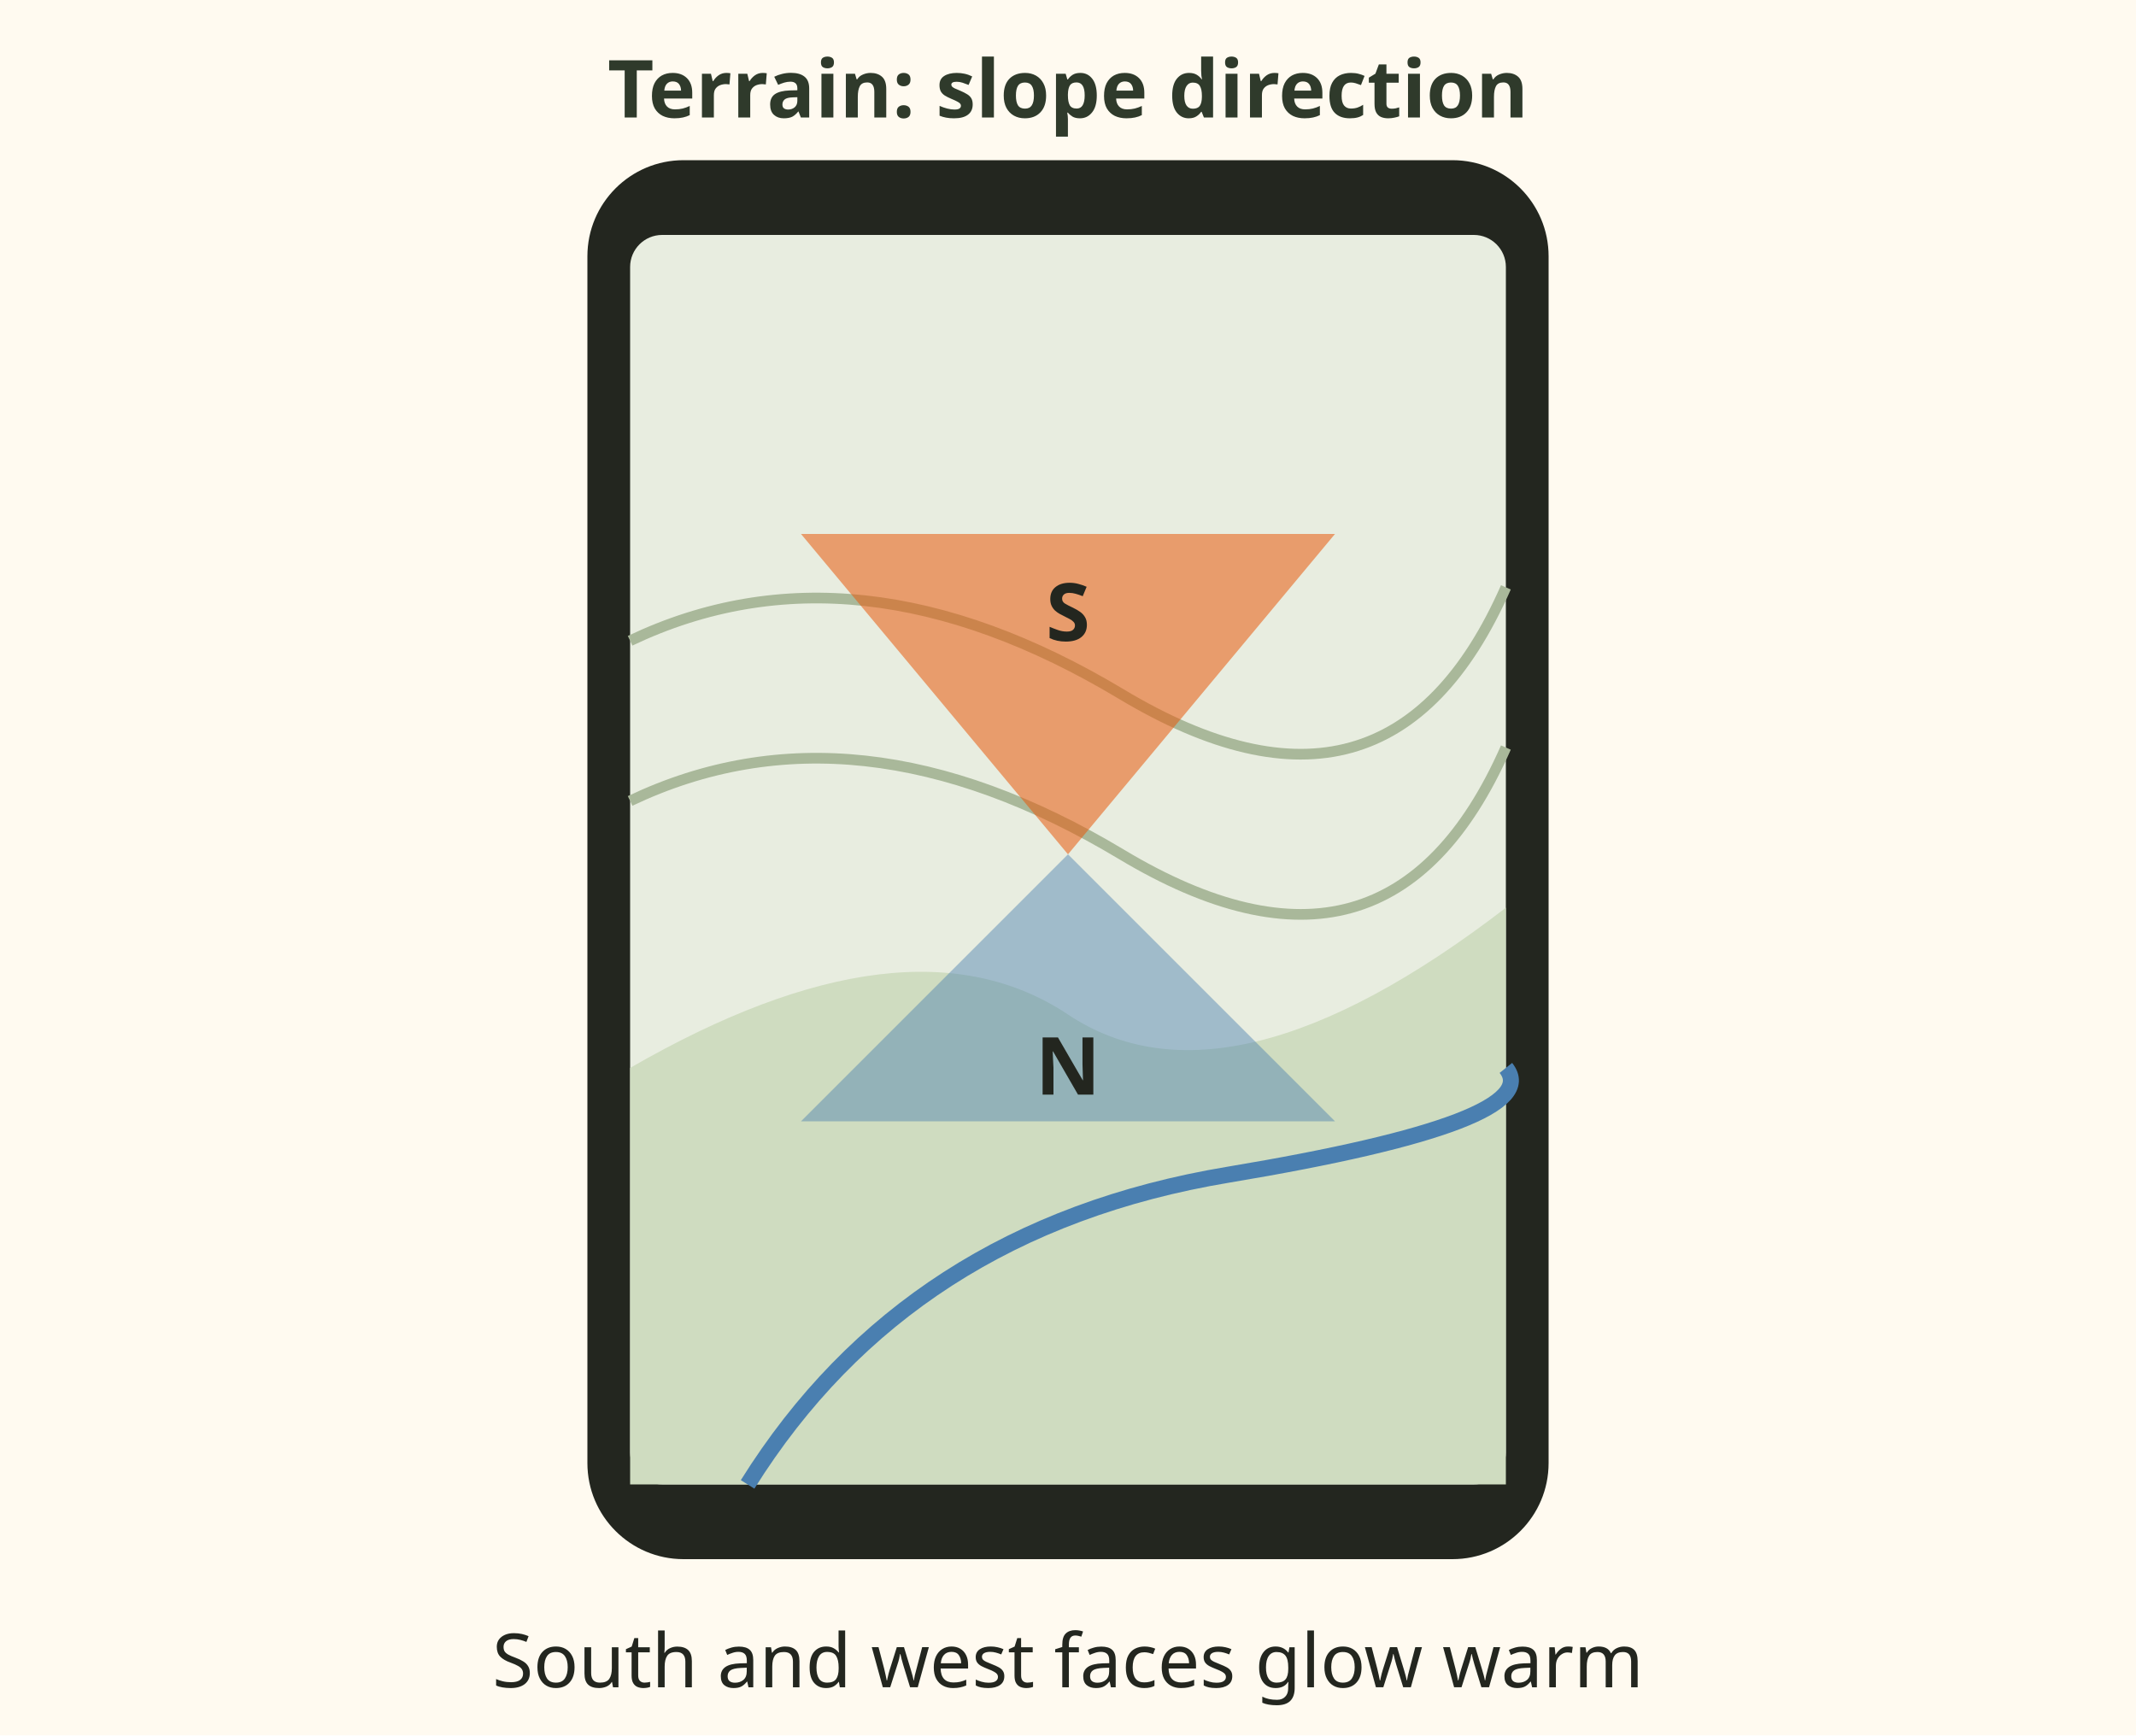
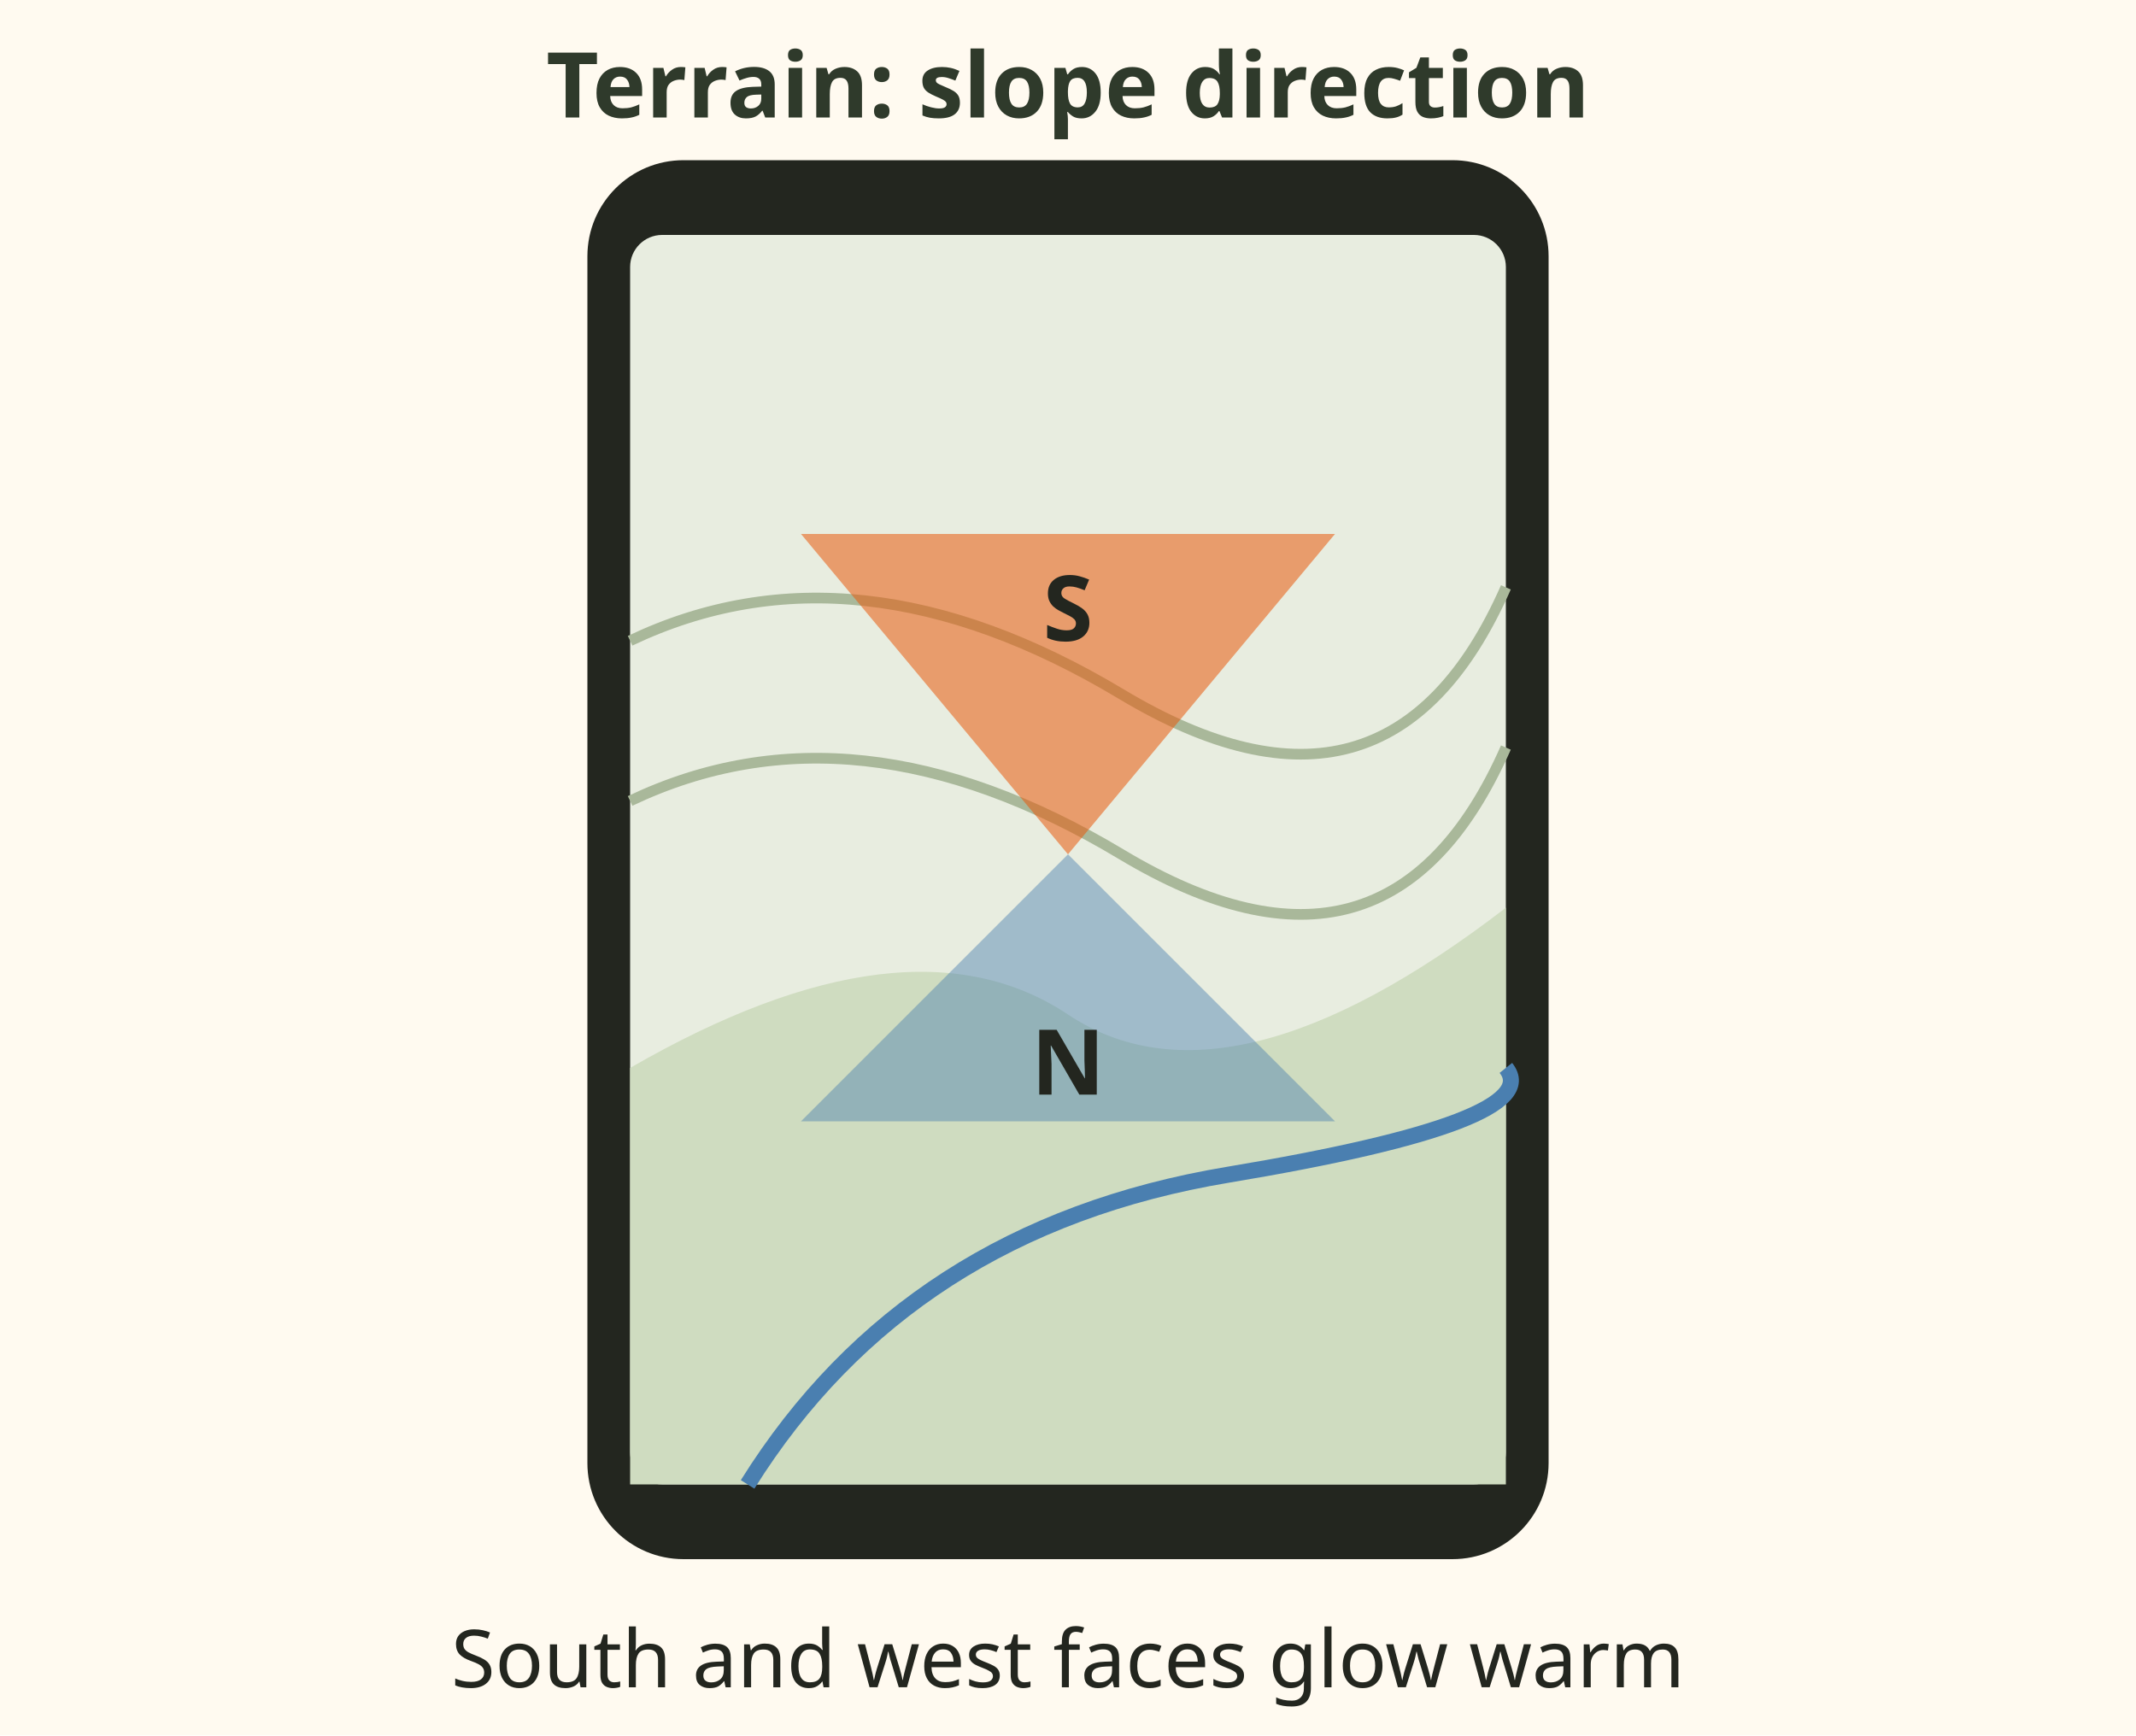
<svg xmlns="http://www.w3.org/2000/svg" viewBox="0 0 400 325" font-family="sans-serif" role="img" aria-label="Phone sketch of the Hunt Map: Terrain: slope direction. South and west faces glow warm.">
  <rect width="400" height="325" fill="#fffaf0" />
  <rect x="110" y="30" width="180" height="262" rx="18" fill="#23261f" />
  <rect x="118" y="44" width="164" height="234" rx="6" fill="#e8ede0" />
  <path d="M118 200 Q 170 170 200 190 T 282 170 L282 278 L118 278 Z" fill="#cfdcc0" />
  <path d="M118 120 Q 160 100 210 130 T 282 110" fill="none" stroke="#a9b89a" stroke-width="2" />
  <path d="M118 150 Q 160 130 210 160 T 282 140" fill="none" stroke="#a9b89a" stroke-width="2" />
  <path d="M140 278 Q 170 230 230 220 T 282 200" fill="none" stroke="#4a7fb0" stroke-width="3" />
  <path d="M150 100 L200 160 L250 100 Z" fill="#e8590c" opacity=".55" />
  <path d="M150 210 L200 160 L250 210 Z" fill="#4a7fb0" opacity=".45" />
-   <text x="200" y="120" font-size="15" fill="#23261f" text-anchor="middle" font-weight="bold">S</text>
-   <text x="200" y="205" font-size="15" fill="#23261f" text-anchor="middle" font-weight="bold">N</text>
-   <text x="200" y="22" font-size="15" fill="#2f3a2b" text-anchor="middle" font-weight="bold">Terrain: slope direction</text>
-   <text x="200" y="316" font-size="14" fill="#23261f" text-anchor="middle">South and west faces glow warm</text>
+   <text x="200" y="120" font-size="17" fill="#23261f" text-anchor="middle" font-weight="bold">S</text>
+   <text x="200" y="205" font-size="17" fill="#23261f" text-anchor="middle" font-weight="bold">N</text>
+   <text x="200" y="22" font-size="17" fill="#2f3a2b" text-anchor="middle" font-weight="bold">Terrain: slope direction</text>
+   <text x="200" y="316" font-size="15" fill="#23261f" text-anchor="middle">South and west faces glow warm</text>
</svg>
